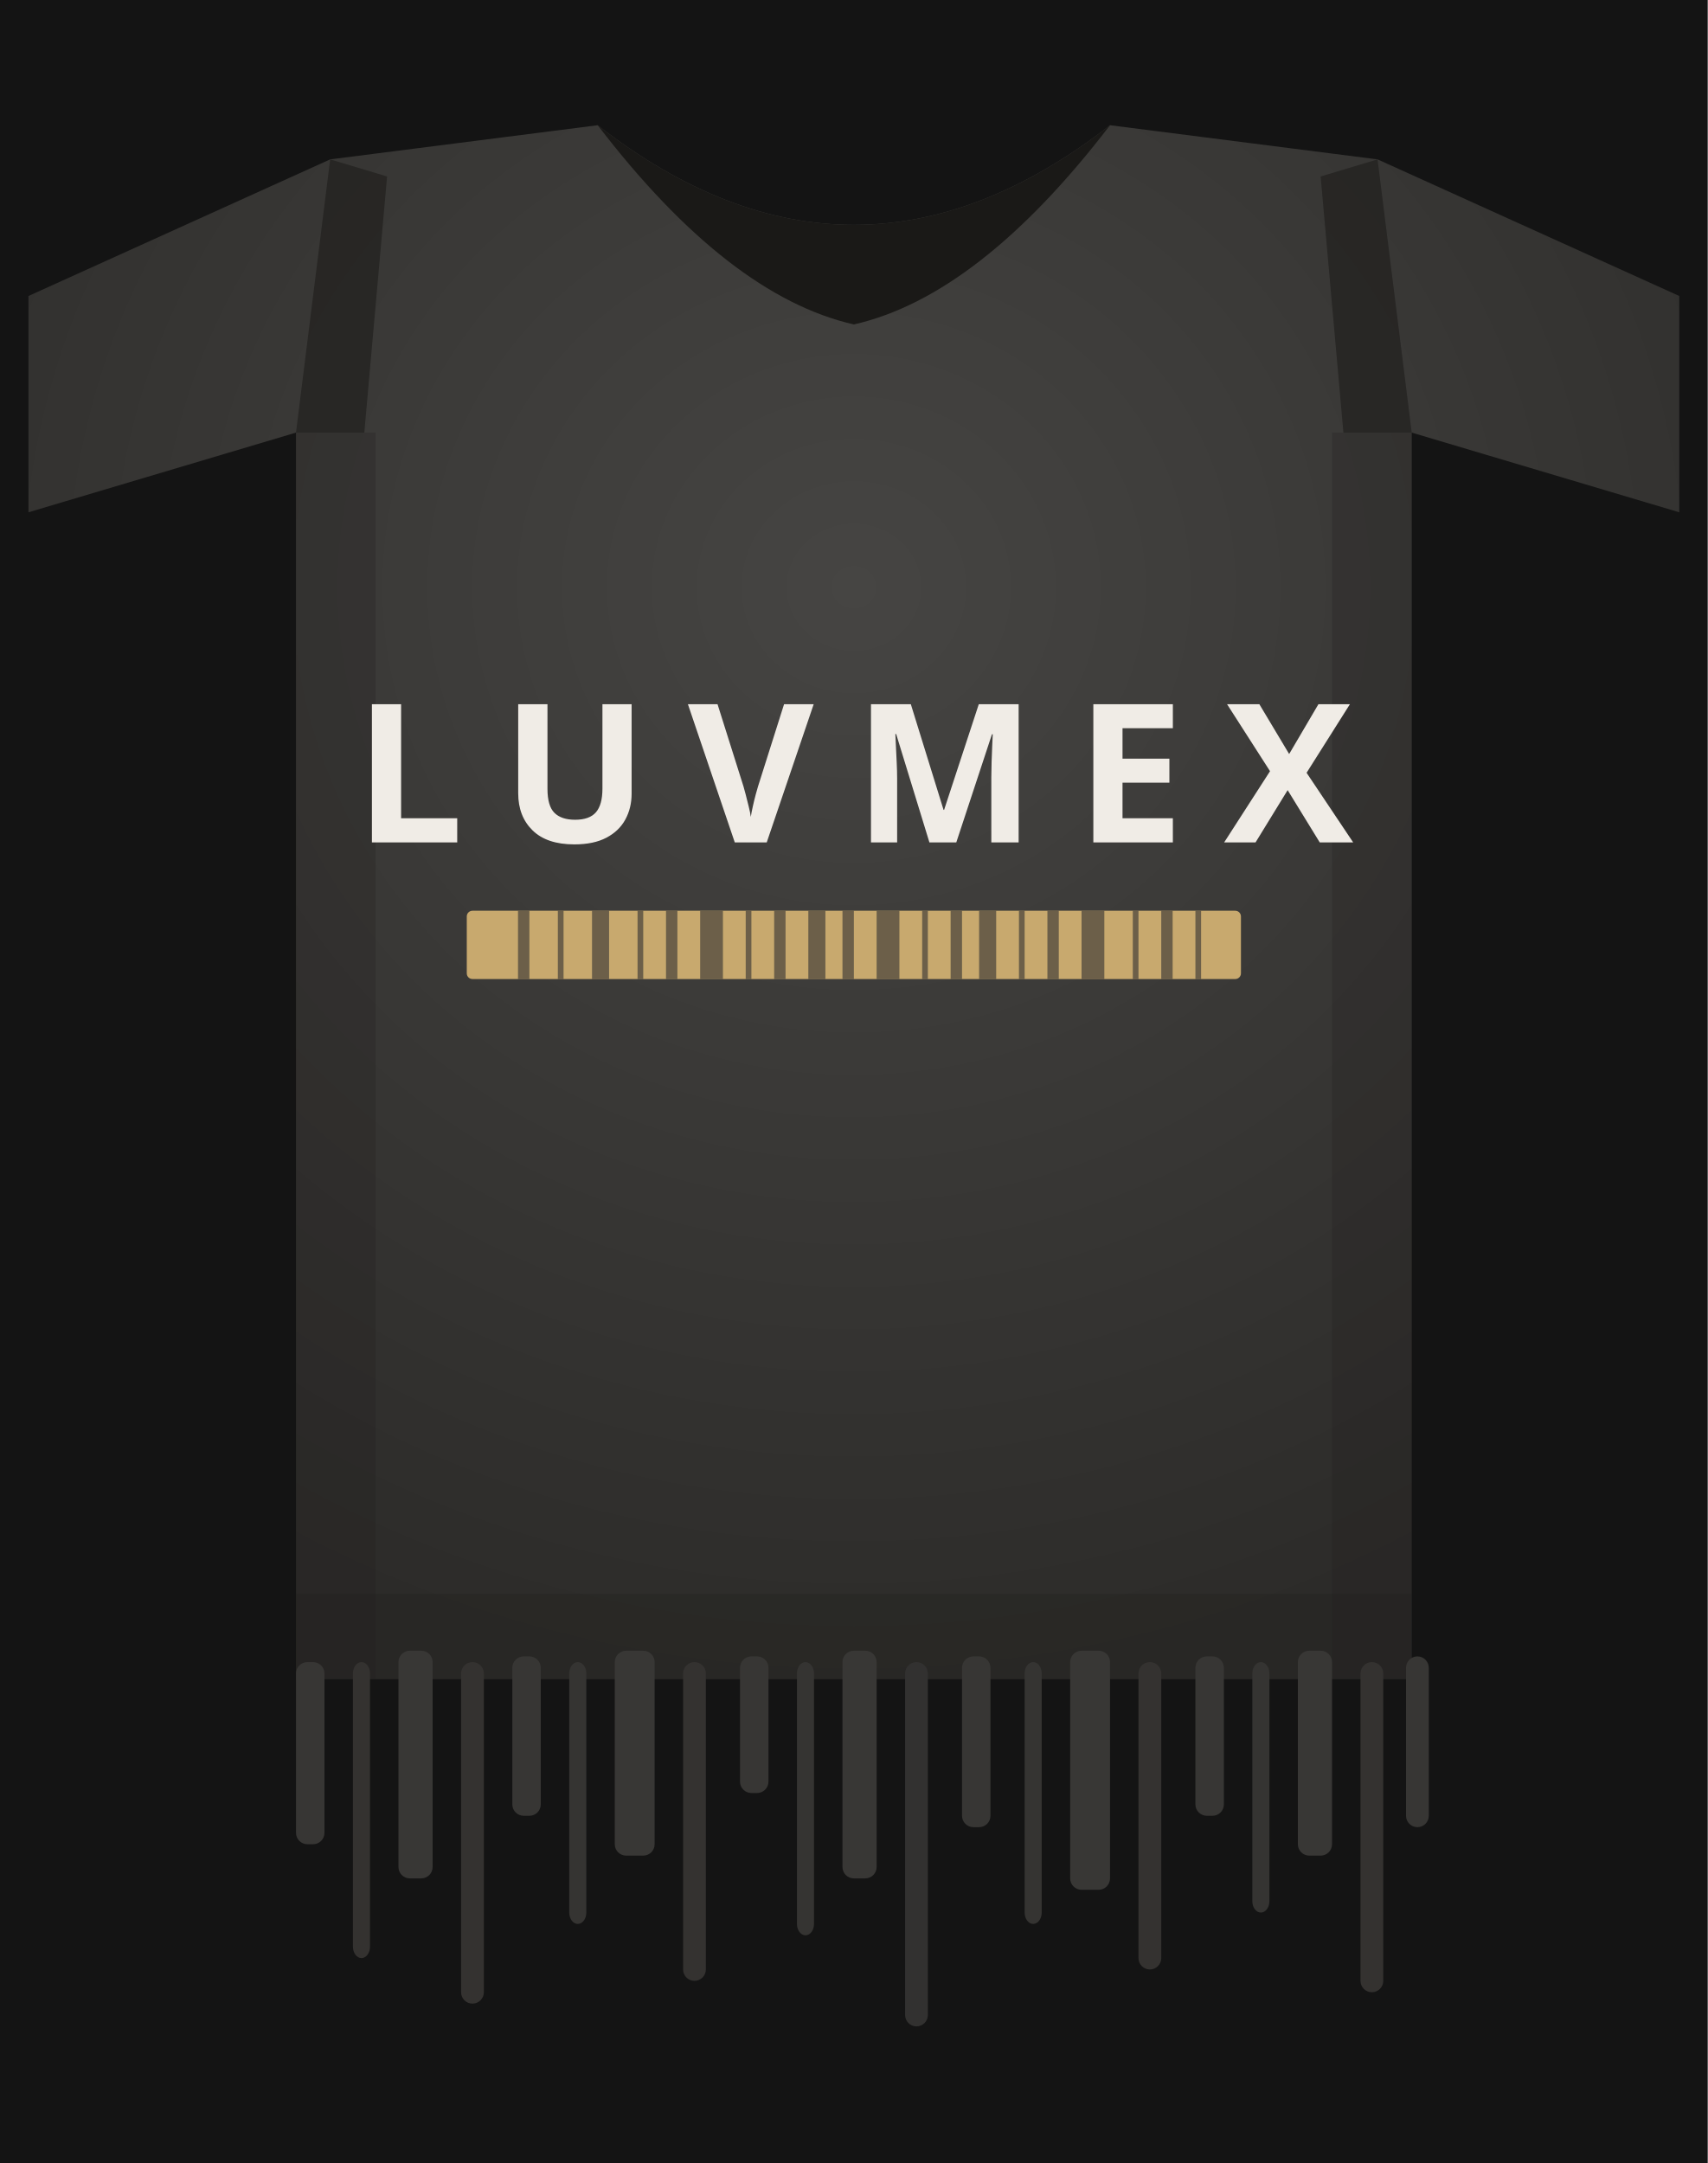
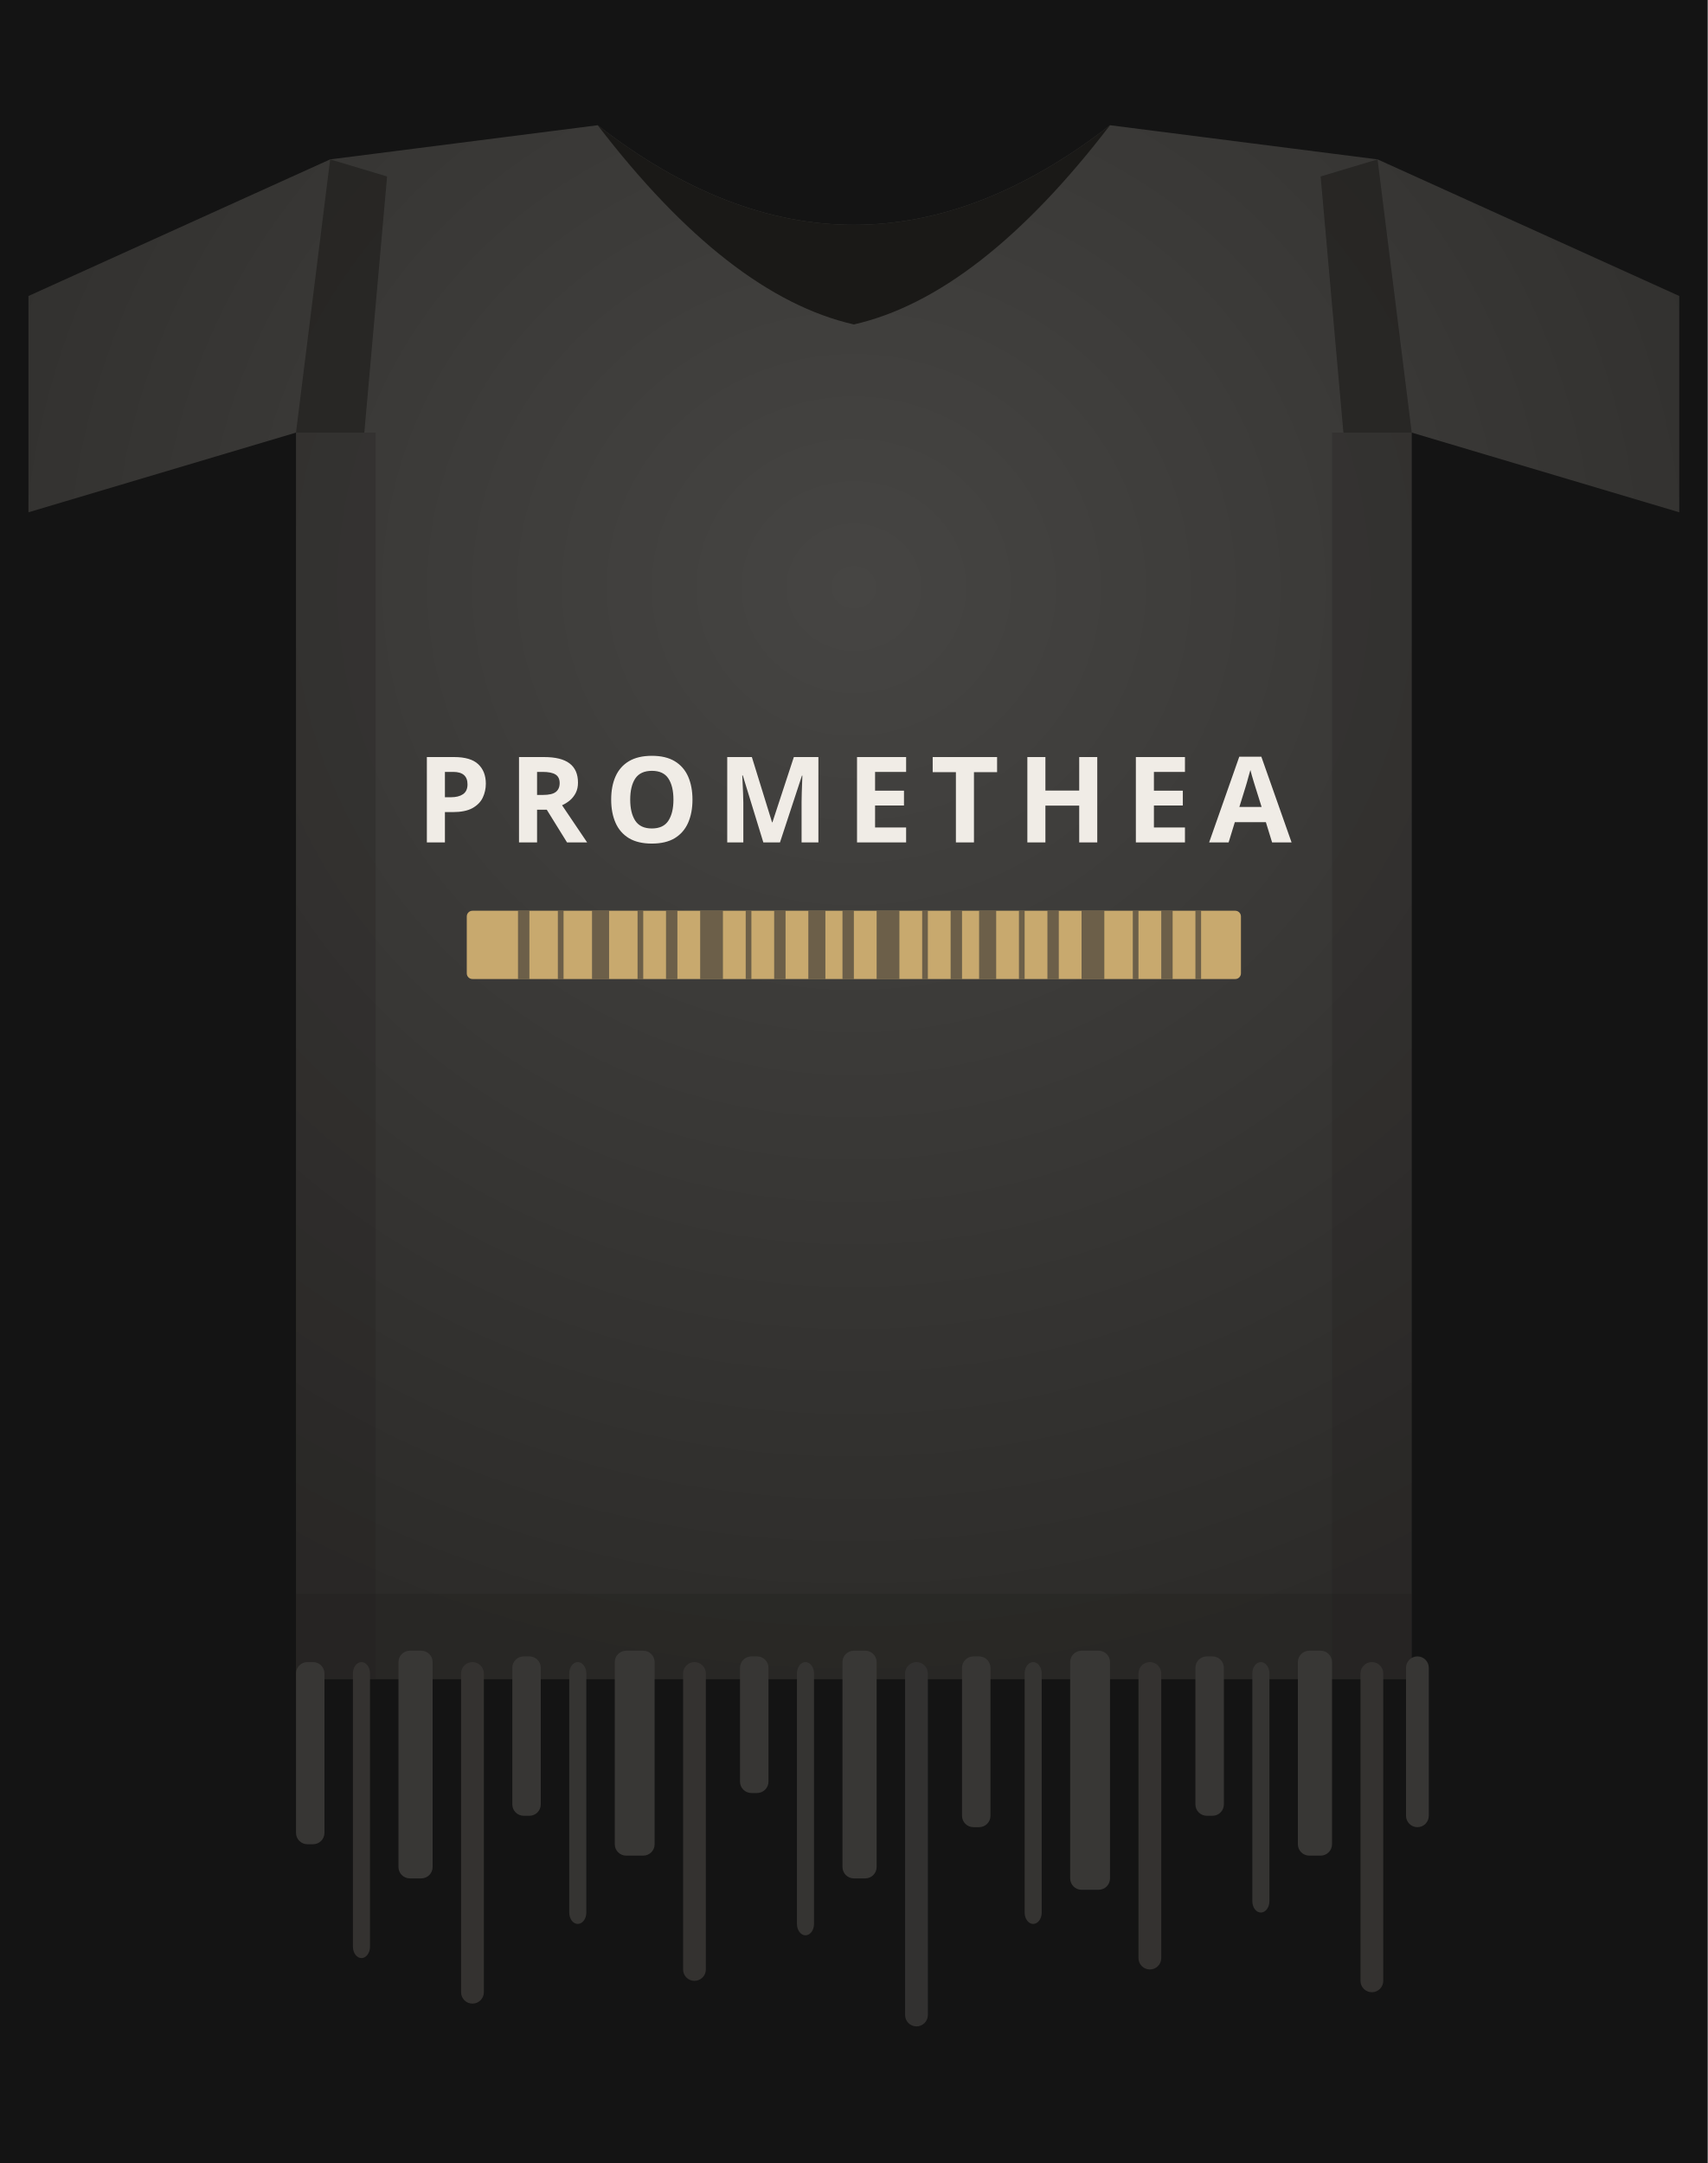
<svg xmlns="http://www.w3.org/2000/svg" viewBox="0 0 300 380">
  <rect width="300" height="380" fill="#141414" />
  <defs>
    <radialGradient id="vign" cx="50%" cy="30%" r="70%">
      <stop offset="0%" stop-color="#464543" />
      <stop offset="100%" stop-color="#2c2b29" />
    </radialGradient>
    <filter id="softedge" x="-5%" y="-5%" width="110%" height="110%">
      <feGaussianBlur stdDeviation="1.5" result="blur" />
      <feComposite in="SourceGraphic" in2="blur" operator="over" />
    </filter>
  </defs>
  <path fill="url(#vign)" d="M 5,52 L 58,28 L 105,22 Q 150,57 195,22 L 242,28 L 295,52        L 295,90 L 248,76 L 248,295 L 52,295 L 52,76 L 5,90 Z" />
  <path fill="#1a1917" d="M 105,22 Q 150,57 195,22 Q 172,52 150,57 Q 128,52 105,22 Z" />
  <path fill="#1e1d1b" opacity="0.65" d="M 58,28 L 52,76 L 64,76 L 68,31 Z" />
  <path fill="#1e1d1b" opacity="0.65" d="M 242,28 L 248,76 L 236,76 L 232,31 Z" />
  <rect x="52" y="76" width="14" height="219" fill="#1e1d1b" opacity="0.25" />
  <rect x="234" y="76" width="14" height="219" fill="#1e1d1b" opacity="0.25" />
  <rect x="52" y="280" width="196" height="15" fill="#1e1d1b" opacity="0.3" />
-   <text x="150" y="148" text-anchor="middle" font-family="Impact, 'Arial Narrow', Arial Black, sans-serif" font-size="34" font-weight="900" letter-spacing="7" fill="#f0ece6">LUVMEX</text>
+   <text x="150" y="148" text-anchor="middle" font-family="Impact, 'Arial Narrow', Arial Black, sans-serif" font-size="21" font-weight="900" letter-spacing="3" fill="#f0ece6">PROMETHEA</text>
  <rect x="82" y="160" width="136" height="12" rx="1" fill="#c8a96e" />
  <rect x="91" y="160" width="2" height="12" fill="#3a3836" opacity="0.65" />
  <rect x="98" y="160" width="1" height="12" fill="#3a3836" opacity="0.65" />
  <rect x="104" y="160" width="3" height="12" fill="#3a3836" opacity="0.65" />
  <rect x="112" y="160" width="1" height="12" fill="#3a3836" opacity="0.65" />
  <rect x="117" y="160" width="2" height="12" fill="#3a3836" opacity="0.65" />
  <rect x="123" y="160" width="4" height="12" fill="#3a3836" opacity="0.65" />
  <rect x="131" y="160" width="1" height="12" fill="#3a3836" opacity="0.65" />
  <rect x="136" y="160" width="2" height="12" fill="#3a3836" opacity="0.65" />
  <rect x="142" y="160" width="3" height="12" fill="#3a3836" opacity="0.65" />
  <rect x="148" y="160" width="2" height="12" fill="#3a3836" opacity="0.65" />
  <rect x="154" y="160" width="4" height="12" fill="#3a3836" opacity="0.65" />
  <rect x="162" y="160" width="1" height="12" fill="#3a3836" opacity="0.65" />
  <rect x="167" y="160" width="2" height="12" fill="#3a3836" opacity="0.65" />
  <rect x="172" y="160" width="3" height="12" fill="#3a3836" opacity="0.65" />
  <rect x="179" y="160" width="1" height="12" fill="#3a3836" opacity="0.65" />
  <rect x="184" y="160" width="2" height="12" fill="#3a3836" opacity="0.65" />
  <rect x="190" y="160" width="4" height="12" fill="#3a3836" opacity="0.65" />
  <rect x="199" y="160" width="1" height="12" fill="#3a3836" opacity="0.65" />
  <rect x="204" y="160" width="2" height="12" fill="#3a3836" opacity="0.65" />
  <rect x="210" y="160" width="1" height="12" fill="#3a3836" opacity="0.65" />
  <rect x="52" y="292" width="5" height="32" rx="2" fill="#373634" />
  <rect x="62" y="292" width="3" height="52" rx="2" fill="#343230" />
  <rect x="70" y="290" width="6" height="40" rx="2" fill="#383735" />
  <rect x="81" y="292" width="4" height="60" rx="2" fill="#343230" />
  <rect x="90" y="291" width="5" height="28" rx="2" fill="#373634" />
  <rect x="100" y="292" width="3" height="46" rx="2" fill="#353432" />
  <rect x="108" y="290" width="7" height="36" rx="2" fill="#383735" />
  <rect x="120" y="292" width="4" height="56" rx="2" fill="#343230" />
  <rect x="130" y="291" width="5" height="24" rx="2" fill="#373634" />
  <rect x="140" y="292" width="3" height="48" rx="2" fill="#353432" />
  <rect x="148" y="290" width="6" height="40" rx="2" fill="#383735" />
  <rect x="159" y="292" width="4" height="64" rx="2" fill="#323130" />
  <rect x="169" y="291" width="5" height="30" rx="2" fill="#373634" />
  <rect x="180" y="292" width="3" height="46" rx="2" fill="#353432" />
  <rect x="188" y="290" width="7" height="42" rx="2" fill="#383735" />
  <rect x="200" y="292" width="4" height="54" rx="2" fill="#343230" />
  <rect x="210" y="291" width="5" height="28" rx="2" fill="#373634" />
  <rect x="220" y="292" width="3" height="44" rx="2" fill="#353432" />
  <rect x="228" y="290" width="6" height="36" rx="2" fill="#383735" />
  <rect x="239" y="292" width="4" height="58" rx="2" fill="#343230" />
  <rect x="247" y="291" width="4" height="30" rx="2" fill="#373634" />
</svg>
